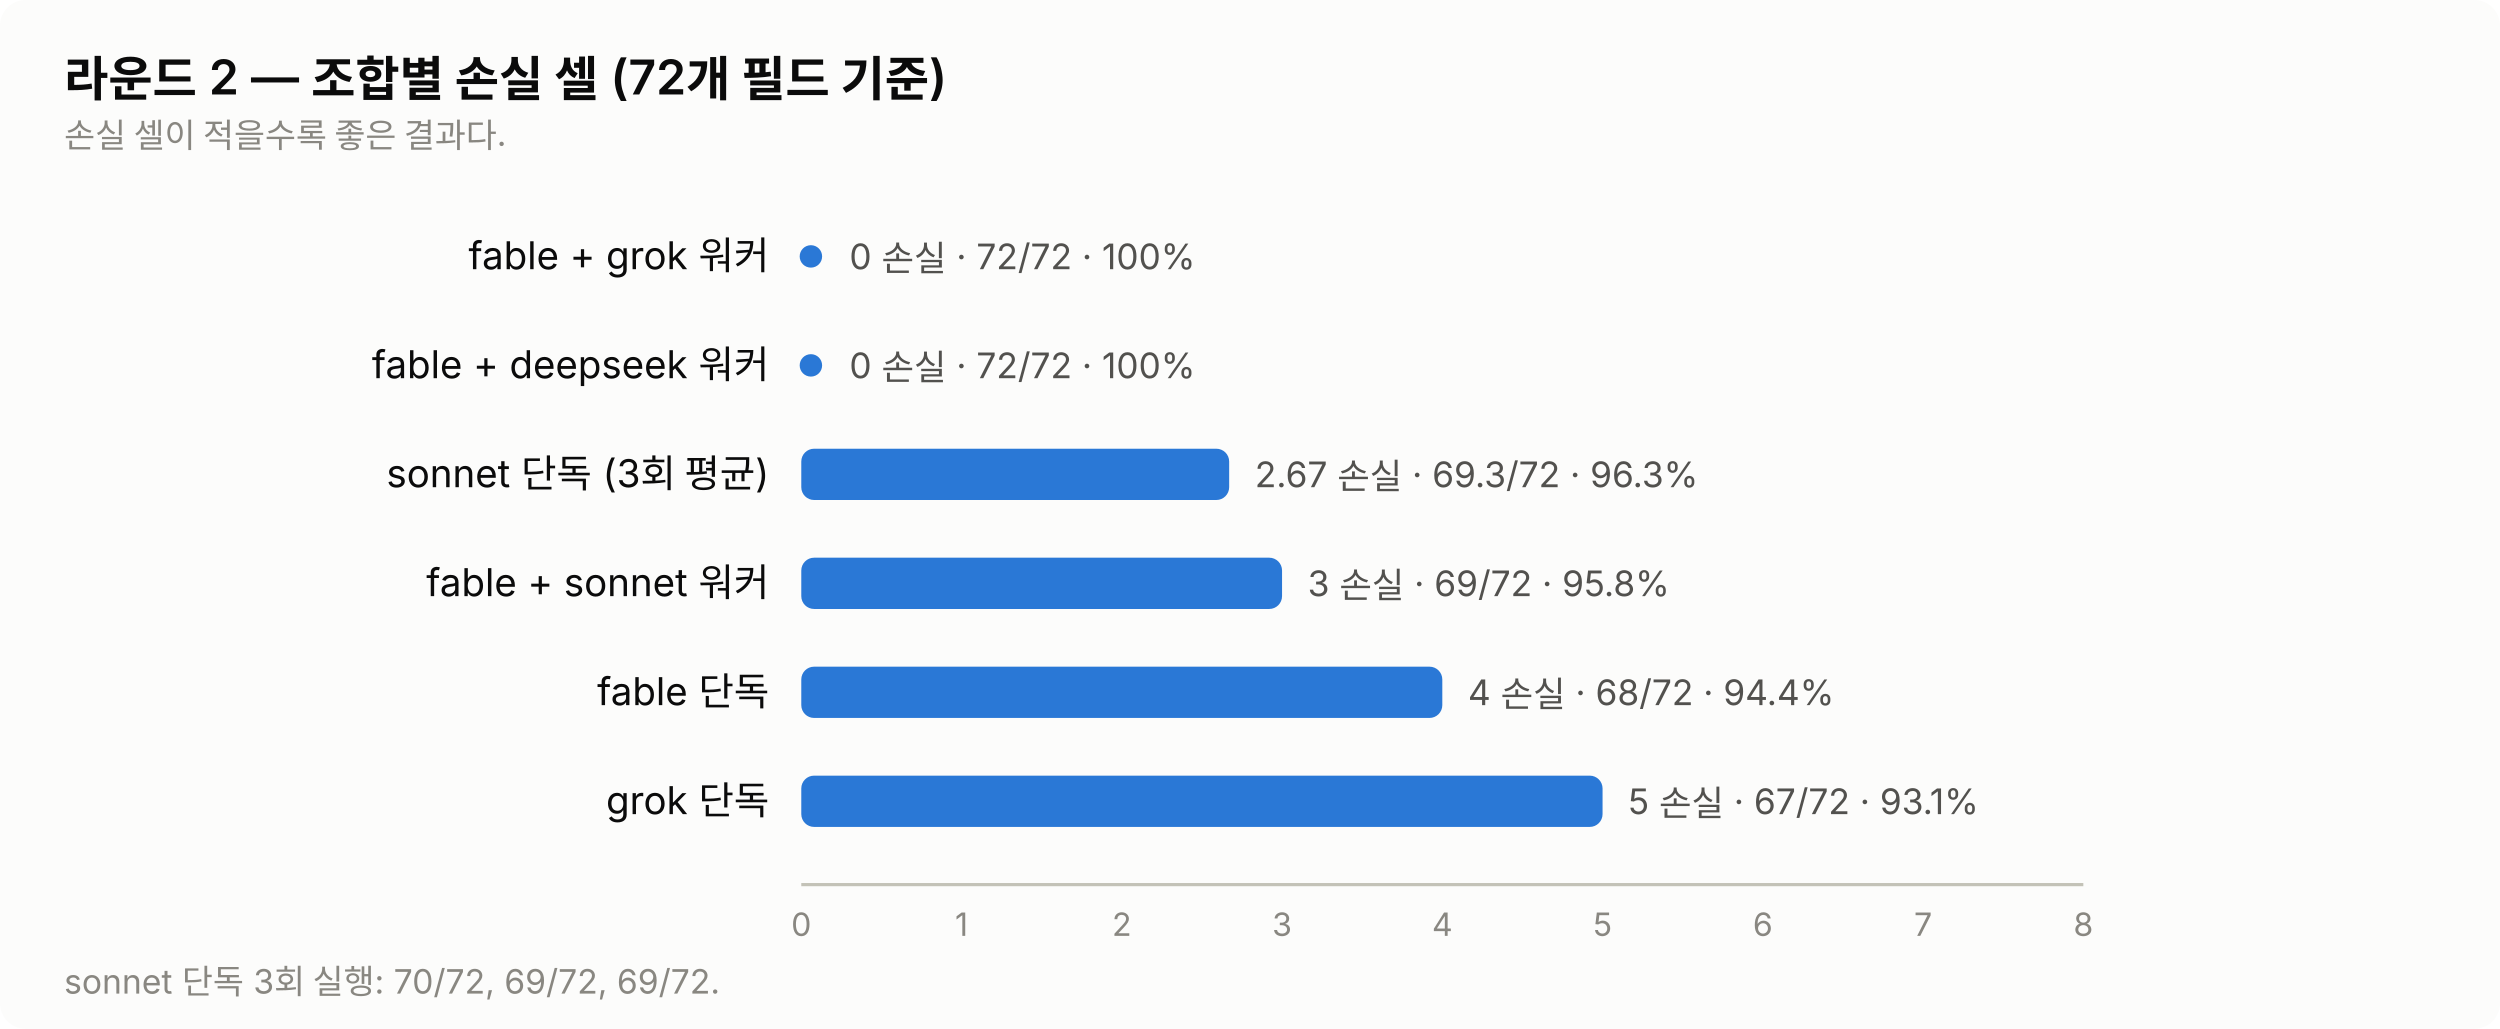
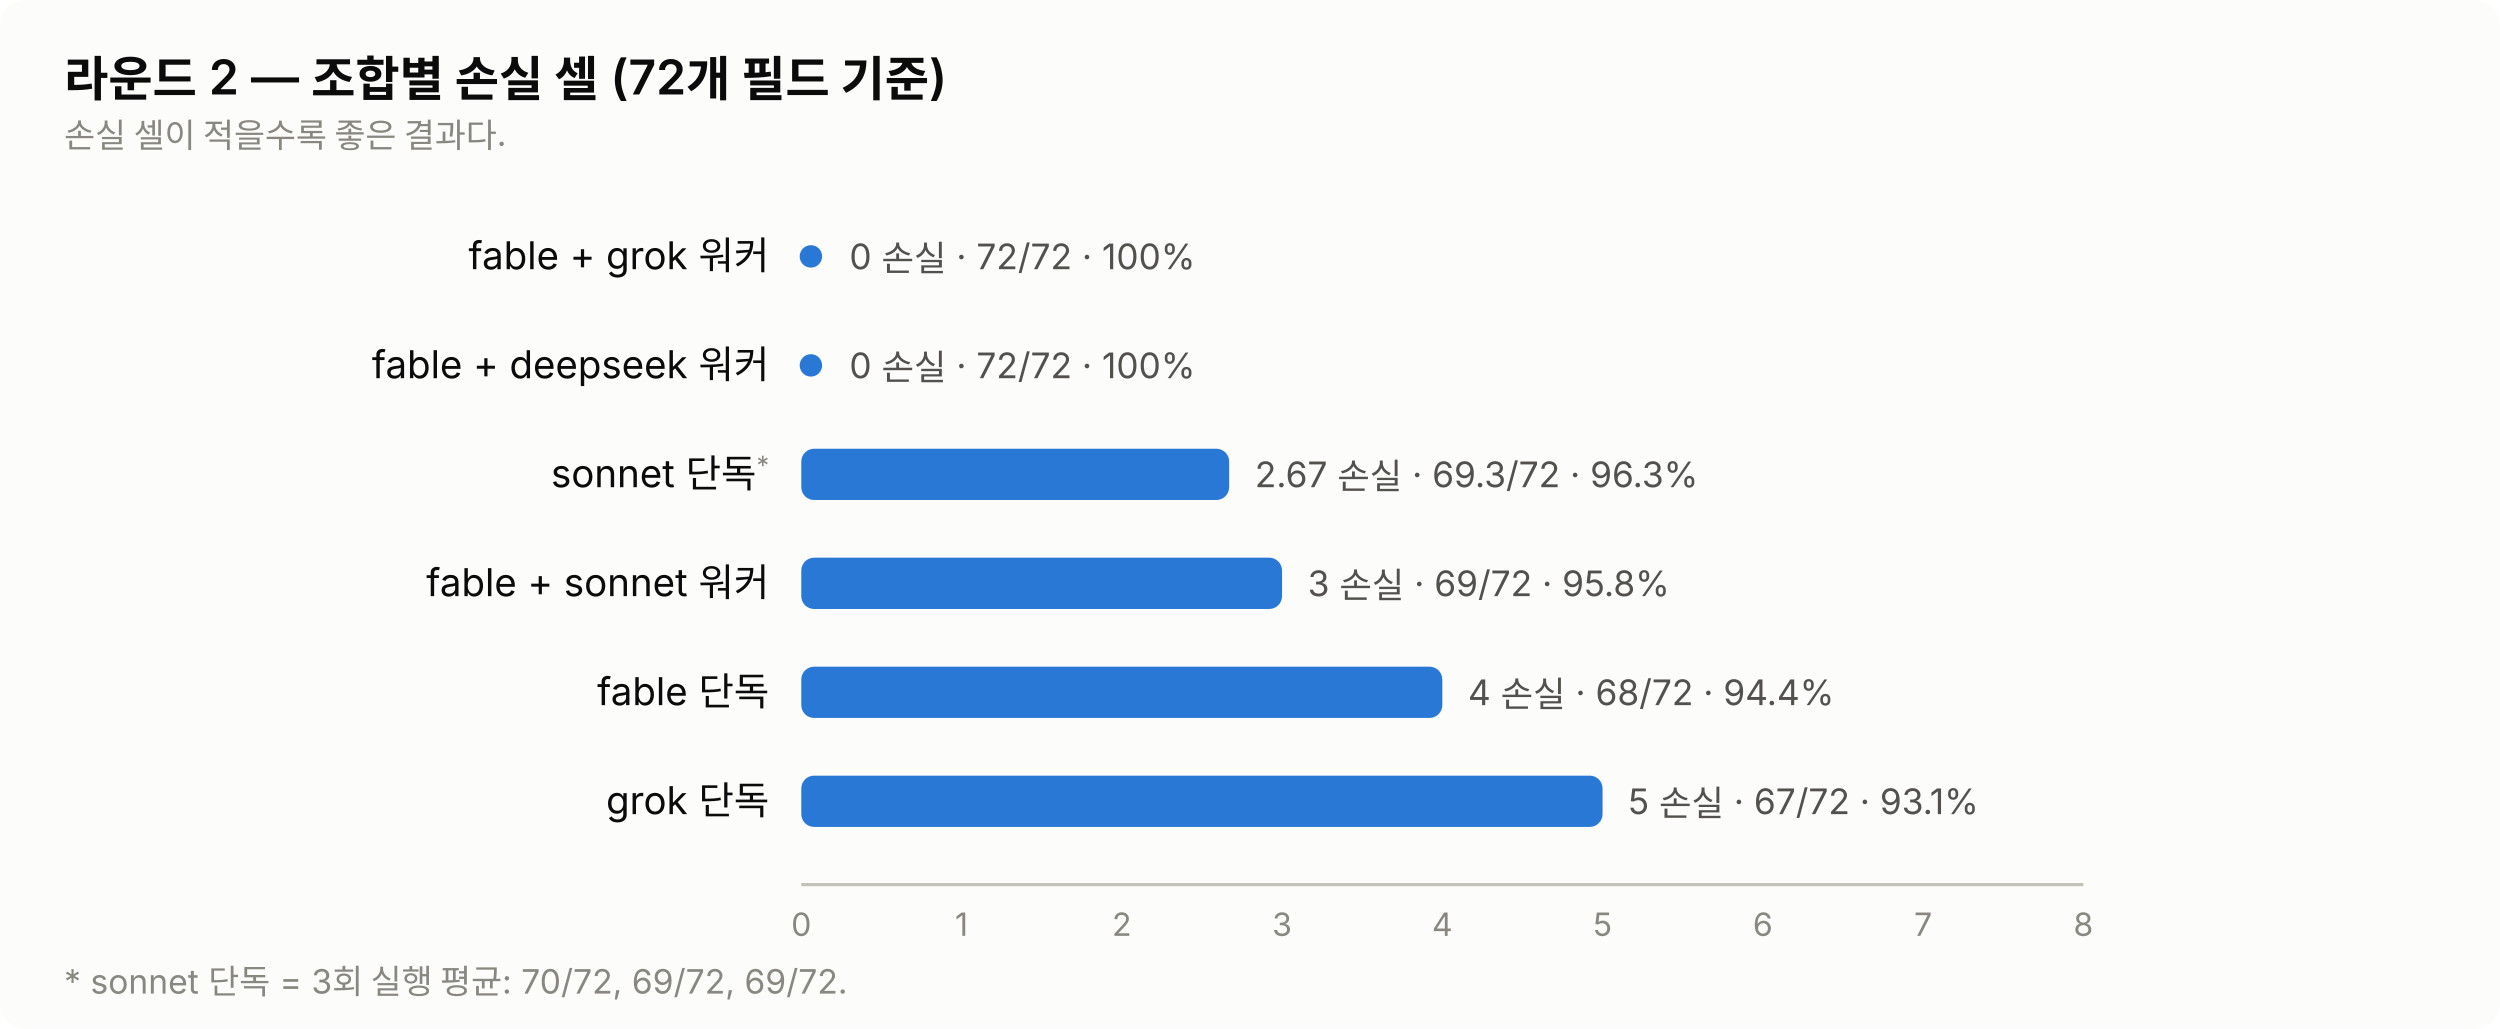
<svg xmlns="http://www.w3.org/2000/svg" viewBox="0 0 780 321" width="780" height="321" role="img" aria-label="라운드 2 조합별 손실 셀">
  <rect width="780" height="321" rx="8" fill="#fcfcfb" />
  <text x="20" y="30" font-size="15" fill="#0b0b0b" text-anchor="start" font-weight="600" font-family="system-ui,-apple-system,Segoe UI,sans-serif">라운드 2 — 조합별 손실 셀 (72개 필드 기준)</text>
  <text x="20" y="46" font-size="10.5" fill="#898781" text-anchor="start" font-weight="normal" font-family="system-ui,-apple-system,Segoe UI,sans-serif">손실 셀이 적을수록 좋은 결과다.</text>
  <text x="240" y="84" font-size="12" fill="#0b0b0b" text-anchor="end" font-weight="normal" font-family="system-ui,-apple-system,Segoe UI,sans-serif">fable + grok 워커</text>
  <circle cx="253" cy="80" r="3.5" fill="#2a78d6" />
  <text x="265" y="84" font-size="11" fill="#52514e" text-anchor="start" font-weight="normal" font-family="system-ui,-apple-system,Segoe UI,sans-serif">0 손실 · 72/72 · 100%</text>
  <text x="240" y="118" font-size="12" fill="#0b0b0b" text-anchor="end" font-weight="normal" font-family="system-ui,-apple-system,Segoe UI,sans-serif">fable + deepseek 워커</text>
  <circle cx="253" cy="114" r="3.5" fill="#2a78d6" />
  <text x="265" y="118" font-size="11" fill="#52514e" text-anchor="start" font-weight="normal" font-family="system-ui,-apple-system,Segoe UI,sans-serif">0 손실 · 72/72 · 100%</text>
-   <text x="240" y="152" font-size="12" fill="#0b0b0b" text-anchor="end" font-weight="normal" font-family="system-ui,-apple-system,Segoe UI,sans-serif">sonnet 단독 (3회 평균)</text>
+   <text x="240" y="152" font-size="12" fill="#0b0b0b" text-anchor="end" font-weight="normal" font-family="system-ui,-apple-system,Segoe UI,sans-serif">sonnet 단독<tspan dy="-4" font-size="8" fill="#898781">*</tspan>
+   </text>
  <rect x="250" y="140" width="133.5" height="16" rx="4" fill="#2a78d6" />
  <text x="391.5" y="152" font-size="11" fill="#52514e" text-anchor="start" font-weight="normal" font-family="system-ui,-apple-system,Segoe UI,sans-serif">2.67 손실 · 69.3/72 · 96.3%</text>
  <text x="240" y="186" font-size="12" fill="#0b0b0b" text-anchor="end" font-weight="normal" font-family="system-ui,-apple-system,Segoe UI,sans-serif">fable + sonnet 워커</text>
  <rect x="250" y="174" width="150.0" height="16" rx="4" fill="#2a78d6" />
  <text x="408.0" y="186" font-size="11" fill="#52514e" text-anchor="start" font-weight="normal" font-family="system-ui,-apple-system,Segoe UI,sans-serif">3 손실 · 69/72 · 95.8%</text>
  <text x="240" y="220" font-size="12" fill="#0b0b0b" text-anchor="end" font-weight="normal" font-family="system-ui,-apple-system,Segoe UI,sans-serif">fable 단독</text>
  <rect x="250" y="208" width="200.0" height="16" rx="4" fill="#2a78d6" />
  <text x="458.0" y="220" font-size="11" fill="#52514e" text-anchor="start" font-weight="normal" font-family="system-ui,-apple-system,Segoe UI,sans-serif">4 손실 · 68/72 · 94.4%</text>
  <text x="240" y="254" font-size="12" fill="#0b0b0b" text-anchor="end" font-weight="normal" font-family="system-ui,-apple-system,Segoe UI,sans-serif">grok 단독</text>
  <rect x="250" y="242" width="250.0" height="16" rx="4" fill="#2a78d6" />
  <text x="508.0" y="254" font-size="11" fill="#52514e" text-anchor="start" font-weight="normal" font-family="system-ui,-apple-system,Segoe UI,sans-serif">5 손실 · 67/72 · 93.1%</text>
  <line x1="250" y1="276" x2="650" y2="276" stroke="#c3c2b7" stroke-width="1" />
  <text x="250.0" y="292" font-size="10" fill="#898781" text-anchor="middle" font-weight="normal" font-family="system-ui,-apple-system,Segoe UI,sans-serif">0</text>
  <text x="300.0" y="292" font-size="10" fill="#898781" text-anchor="middle" font-weight="normal" font-family="system-ui,-apple-system,Segoe UI,sans-serif">1</text>
  <text x="350.0" y="292" font-size="10" fill="#898781" text-anchor="middle" font-weight="normal" font-family="system-ui,-apple-system,Segoe UI,sans-serif">2</text>
  <text x="400.0" y="292" font-size="10" fill="#898781" text-anchor="middle" font-weight="normal" font-family="system-ui,-apple-system,Segoe UI,sans-serif">3</text>
  <text x="450.0" y="292" font-size="10" fill="#898781" text-anchor="middle" font-weight="normal" font-family="system-ui,-apple-system,Segoe UI,sans-serif">4</text>
  <text x="500.0" y="292" font-size="10" fill="#898781" text-anchor="middle" font-weight="normal" font-family="system-ui,-apple-system,Segoe UI,sans-serif">5</text>
  <text x="550.0" y="292" font-size="10" fill="#898781" text-anchor="middle" font-weight="normal" font-family="system-ui,-apple-system,Segoe UI,sans-serif">6</text>
  <text x="600.0" y="292" font-size="10" fill="#898781" text-anchor="middle" font-weight="normal" font-family="system-ui,-apple-system,Segoe UI,sans-serif">7</text>
  <text x="650.0" y="292" font-size="10" fill="#898781" text-anchor="middle" font-weight="normal" font-family="system-ui,-apple-system,Segoe UI,sans-serif">8</text>
-   <text x="20" y="310" font-size="10.5" fill="#898781" text-anchor="start" font-weight="normal" font-family="system-ui,-apple-system,Segoe UI,sans-serif">sonnet 단독 3회 실행: 70/72, 69/72, 69/72.</text>
+   <text x="20" y="310" font-size="10.5" fill="#898781" text-anchor="start" font-weight="normal" font-family="system-ui,-apple-system,Segoe UI,sans-serif">* sonnet 단독 = 3회 실행 평균: 70/72, 69/72, 69/72.</text>
</svg>
